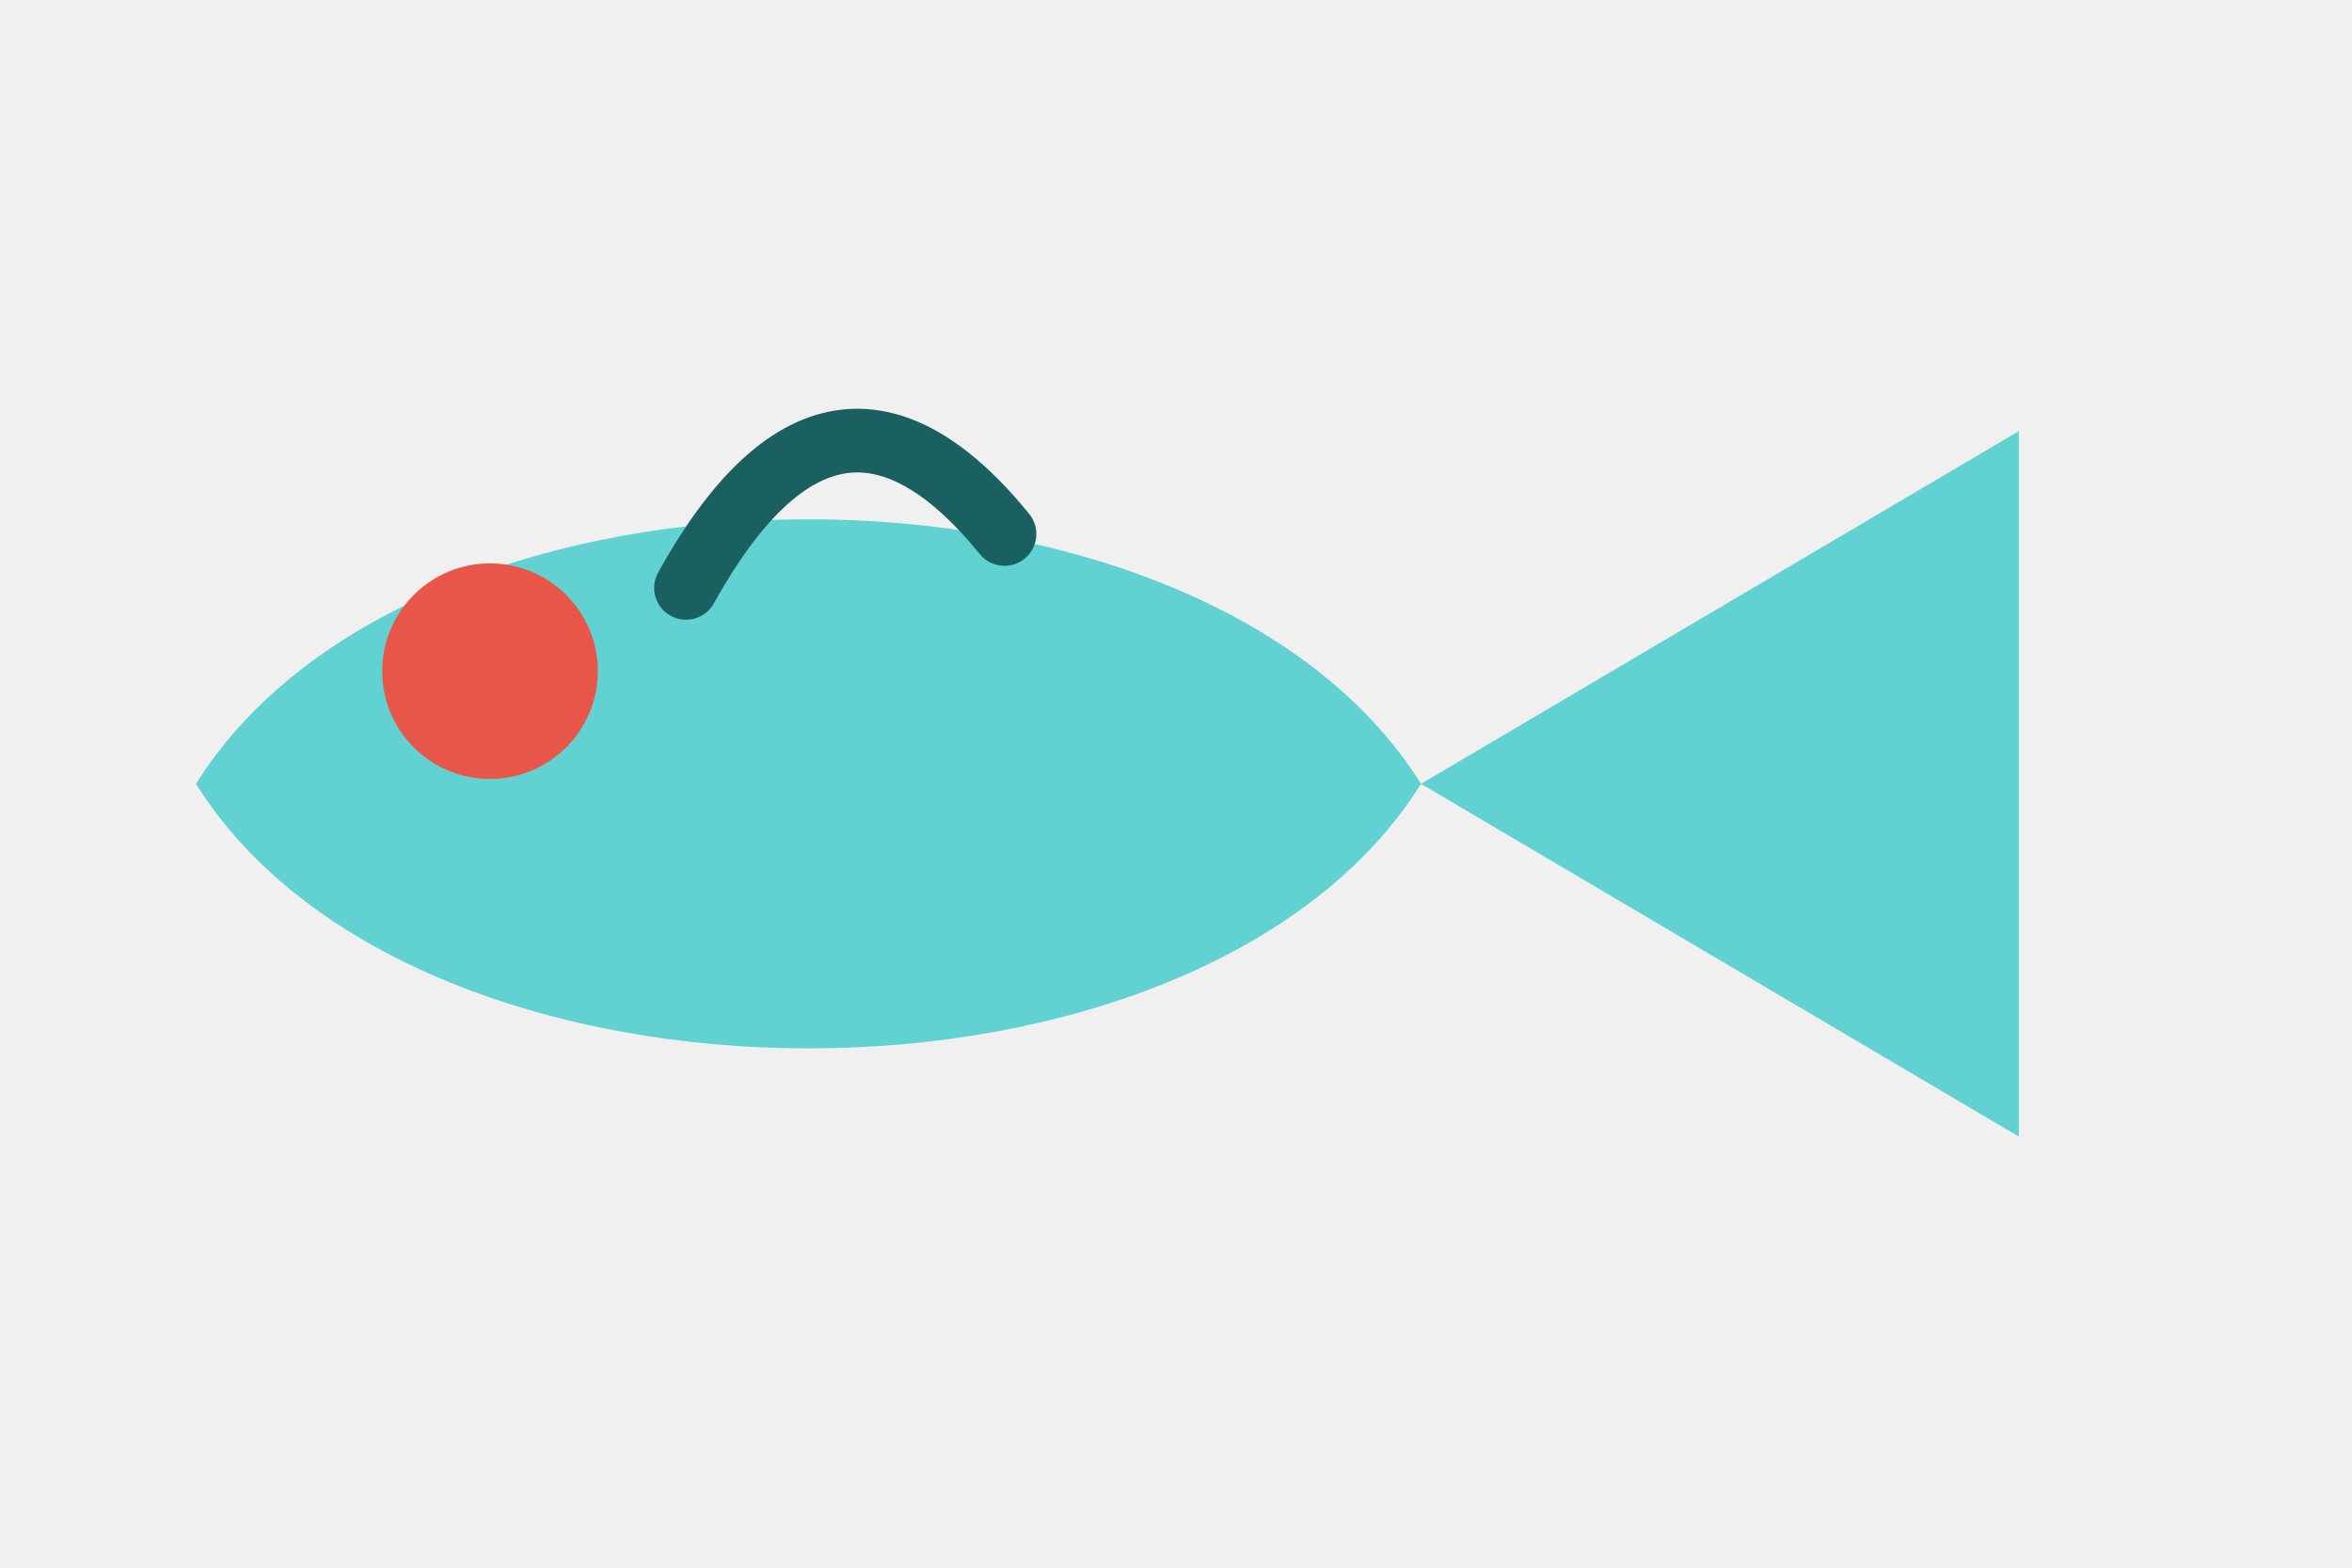
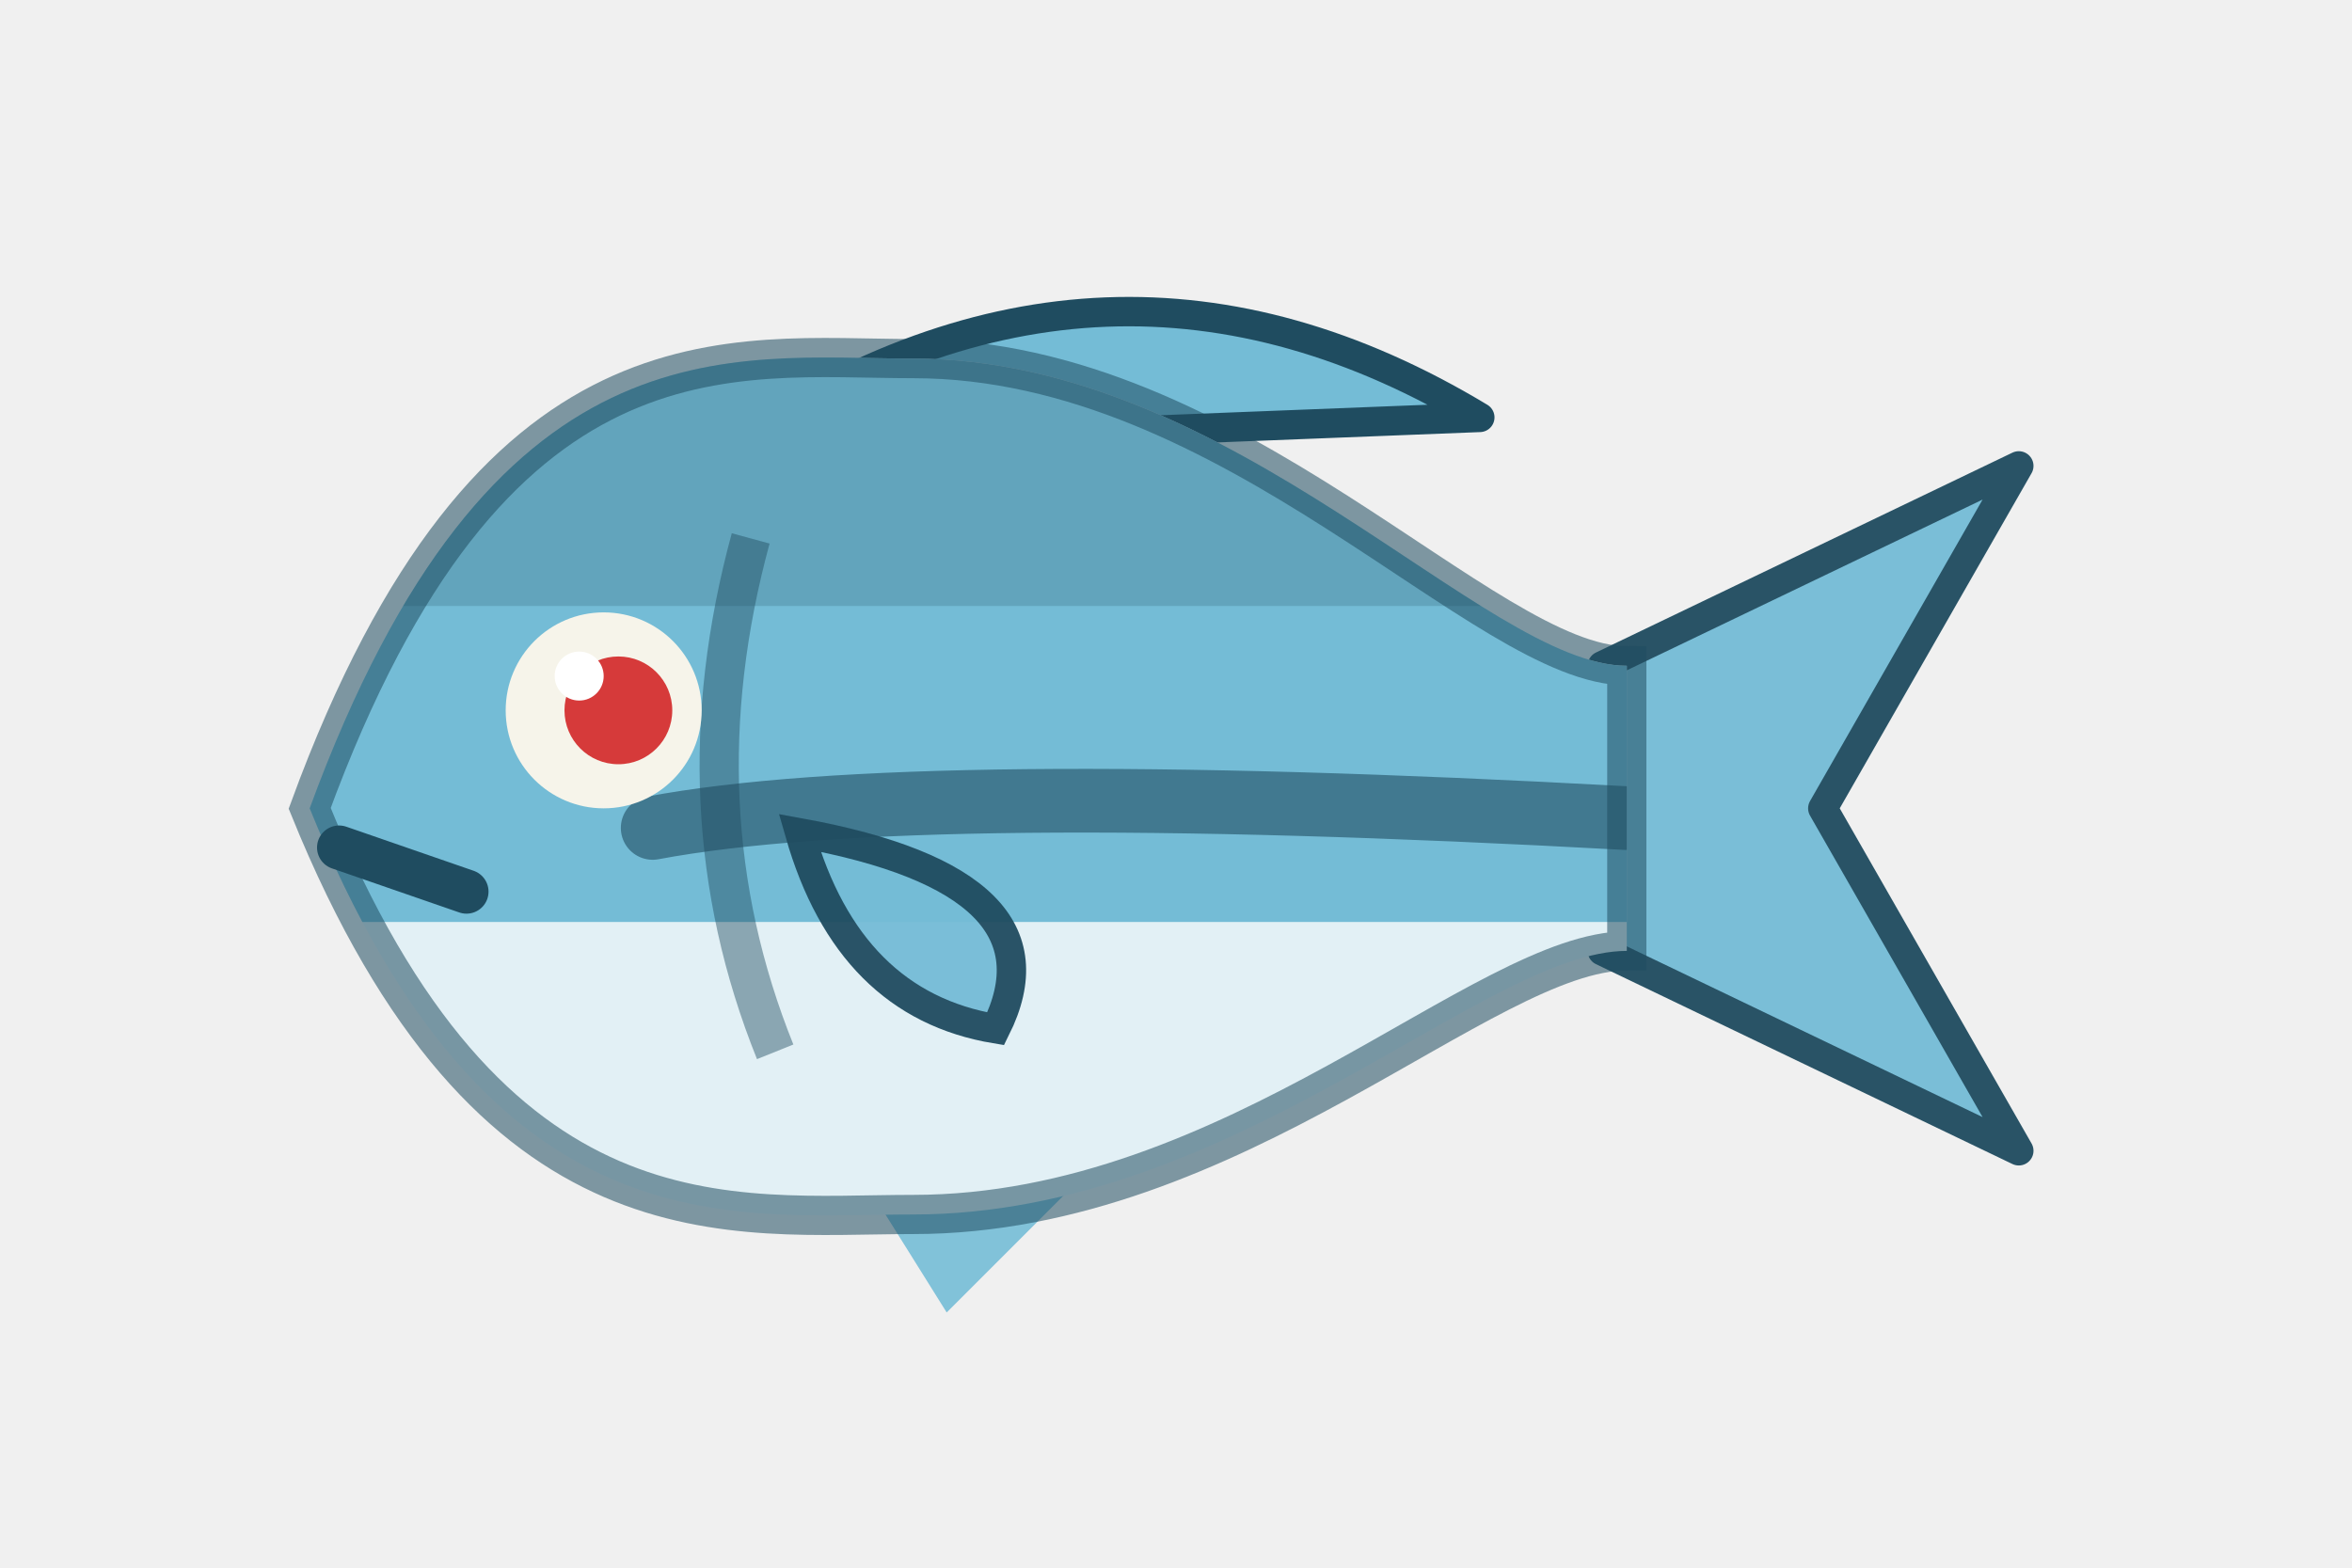
<svg xmlns="http://www.w3.org/2000/svg" viewBox="0 0 48 32">
-   <path d="M29.0 16L41.2 8.8L41.2 23.2z" fill="#61d1d1" />
-   <path d="M4.0 16C8.5 8.8 24.5 8.8 29.0 16C24.5 23.2 8.5 23.2 4.0 16z" fill="#61d1d1" />
-   <path d="M14.0 12.0q3.0 -5.4 6.5 -1.1" stroke="#1a6060" stroke-width="1.3" fill="none" stroke-linecap="round" />
-   <circle cx="10.0" cy="13.7" r="2.2" fill="#e8564a" />
+   <defs>
+     <clipPath id="b">
+       <path d="M6.32,16.5 C10.02,6.4 14.94,7.32 18.64,7.32 C25.19,7.32 30.29,13.59 33.2,13.59 L33.2,19.41 C30.29,19.41 25.19,24.79 18.64,24.79 C14.94,24.79 10.02,25.62 6.32,16.5 Z" />
+     </clipPath>
+   </defs>
+   <path d="M32.7,13.59 L41.2,9.51 L37.2,16.5 L41.2,23.49 L32.7,19.41 Z" fill="#74bcd6" stroke="#1f4c60" stroke-width="0.6" stroke-linejoin="round" opacity="0.95" />
+   <path d="M14.94,9.12 Q22.57,3.92 30.2,8.52 Z" fill="#74bcd6" stroke="#1f4c60" stroke-width="0.6" stroke-linejoin="round" />
+   <path d="M17.32,23.59 L19.32,26.79 L22.32,23.79 Z" fill="#74bcd6" opacity="0.9" />
+   <path d="M6.32,16.5 C10.02,6.4 14.94,7.32 18.64,7.32 C25.19,7.32 30.29,13.59 33.2,13.59 L33.2,19.41 C30.29,19.41 25.19,24.79 18.64,24.79 C14.94,24.79 10.02,25.62 6.32,16.5 Z" fill="#e2f0f5" />
+   <g clip-path="url(#b)">
+     <rect x="0" y="0" width="48" height="18.82" fill="#74bcd6" />
+     <rect x="0" y="0" width="48" height="12.37" fill="#1f4c60" opacity="0.22" />
+     <path d="M13.32,16.9 Q18.64,15.9 33.2,16.7" stroke="#1f4c60" stroke-width="1.3" fill="none" opacity="0.6" stroke-linecap="round" />
+   </g>
+   <path d="M6.32,16.5 C10.02,6.4 14.94,7.32 18.64,7.32 C25.19,7.32 30.29,13.59 33.2,13.59 L33.2,19.41 C30.29,19.41 25.19,24.79 18.64,24.79 C14.94,24.79 10.02,25.62 6.32,16.5 Z" fill="none" stroke="#1f4c60" stroke-width="0.8" opacity="0.55" />
+   <path d="M15.32,10.99 Q13.82,16.5 15.82,21.47" stroke="#1f4c60" stroke-width="0.8" fill="none" opacity="0.45" />
+   <path d="M16.32,17 Q21.82,18 20.32,21 Q17.32,20.5 16.32,17 Z" fill="#74bcd6" stroke="#1f4c60" stroke-width="0.6" opacity="0.95" />
+   <circle cx="12.32" cy="14.5" r="2" fill="#f6f4ea" />
+   <circle cx="12.62" cy="14.5" r="1.1" fill="#d63a3a" />
+   <circle cx="11.82" cy="13.8" r="0.5" fill="#fff" />
+   <path d="M6.92,17.3 l2.6,0.9" stroke="#1f4c60" stroke-width="0.9" fill="none" stroke-linecap="round" />
</svg>
